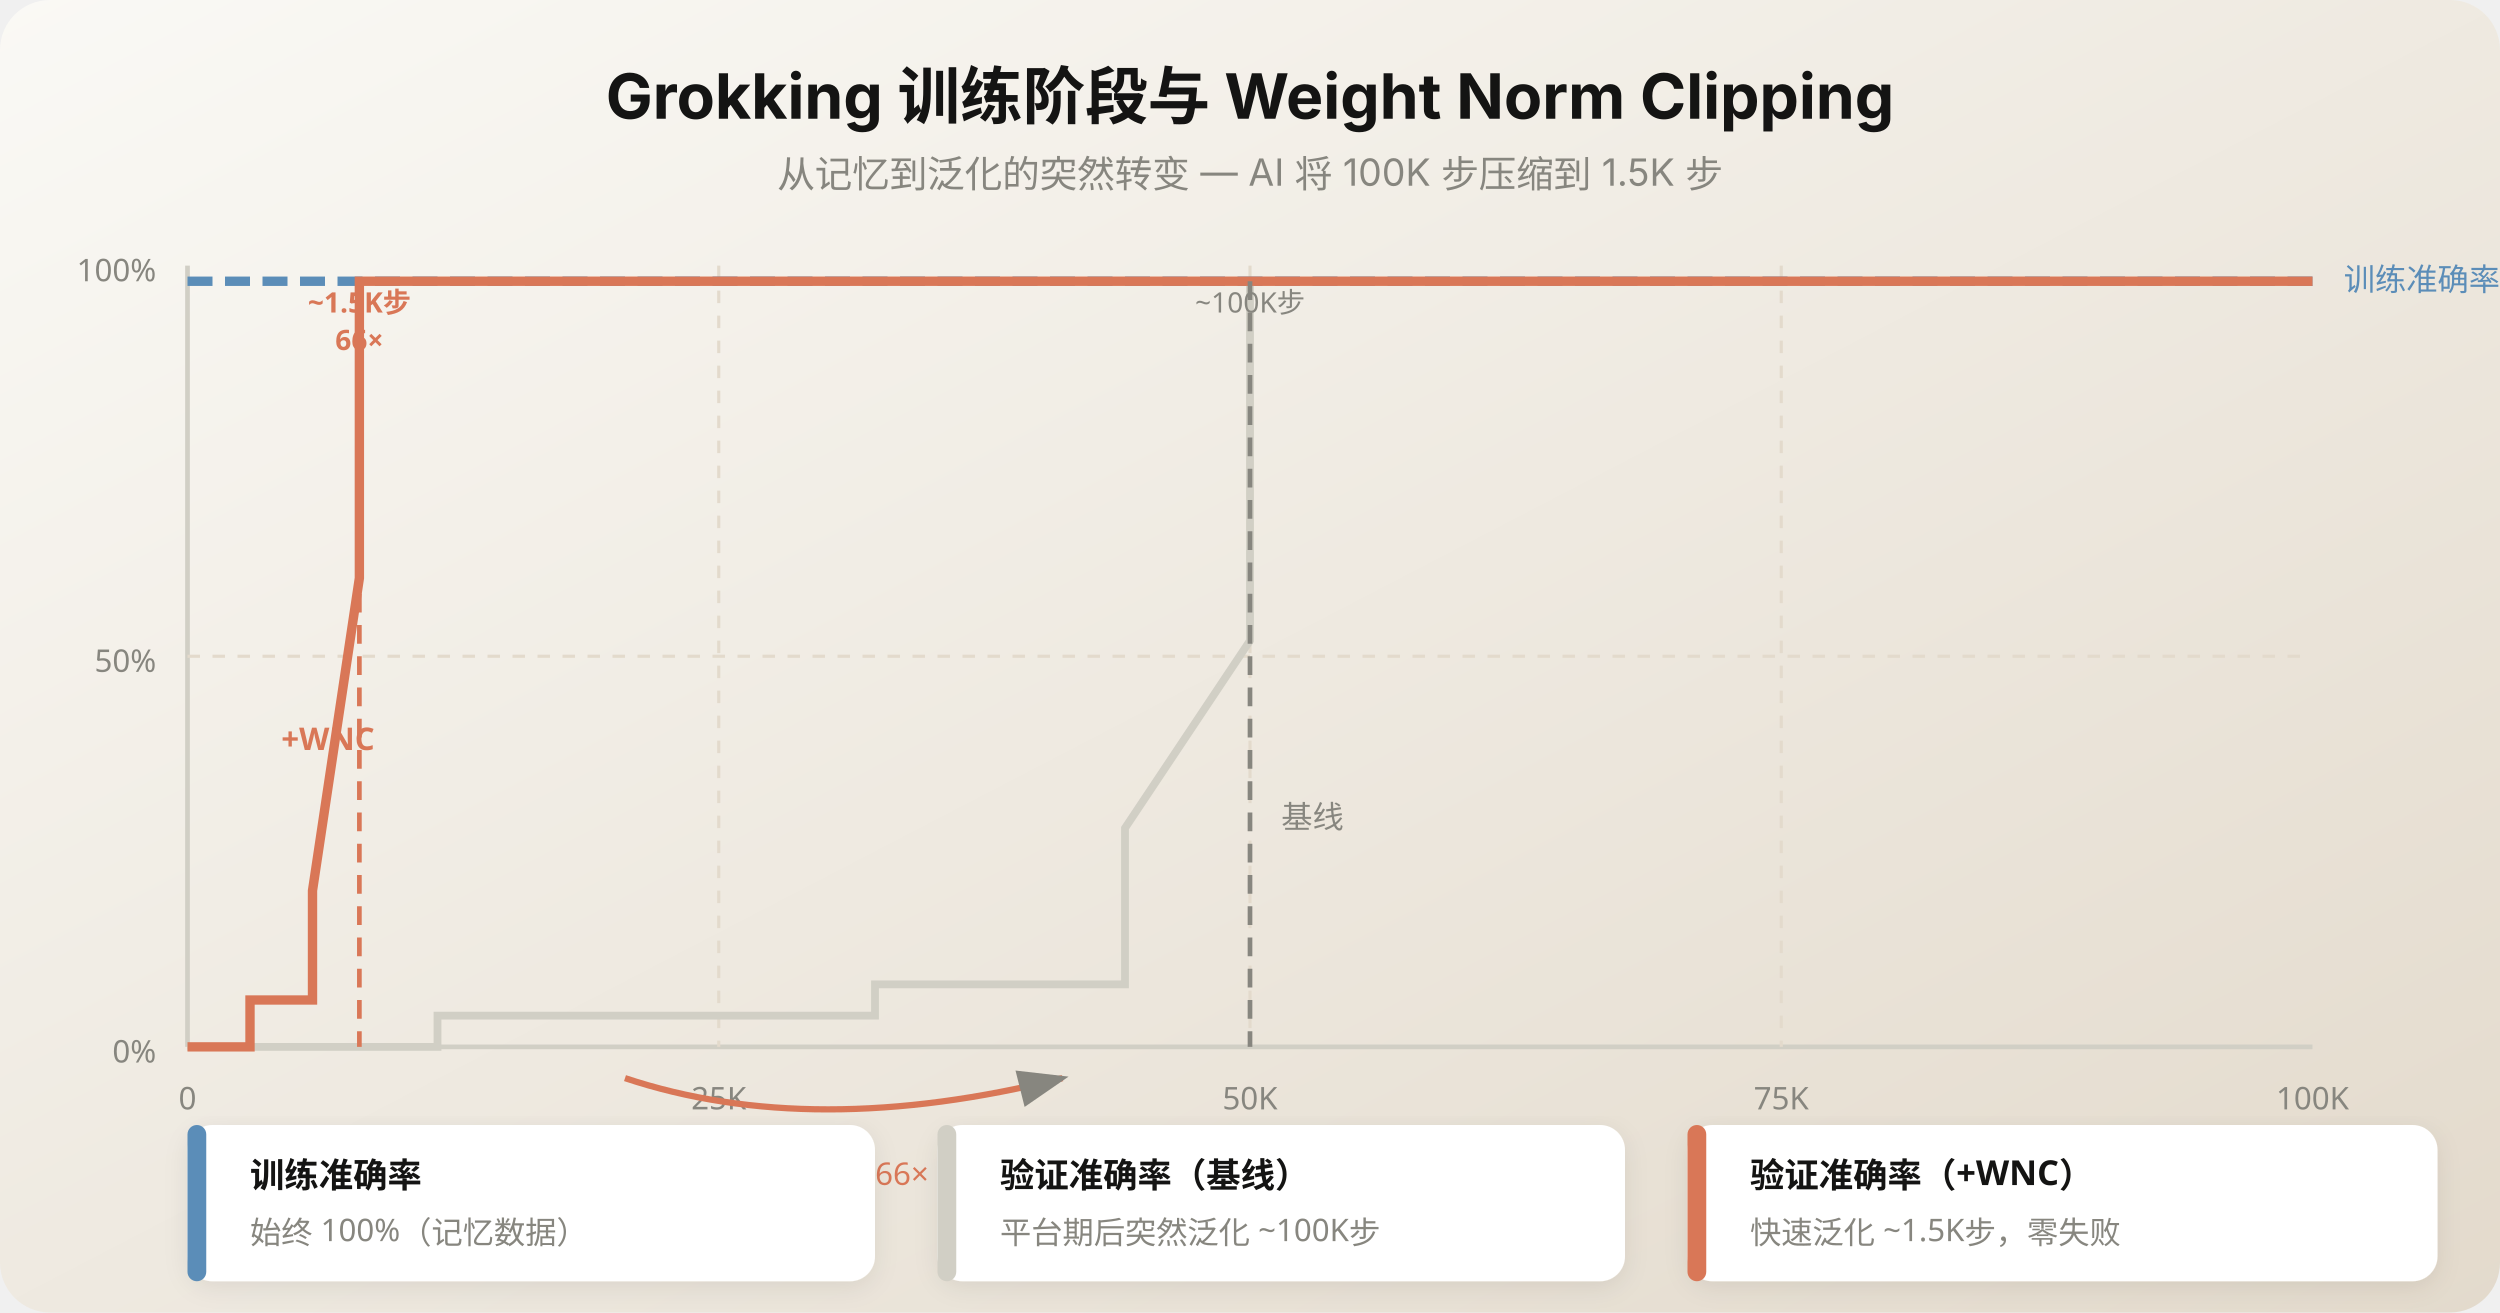
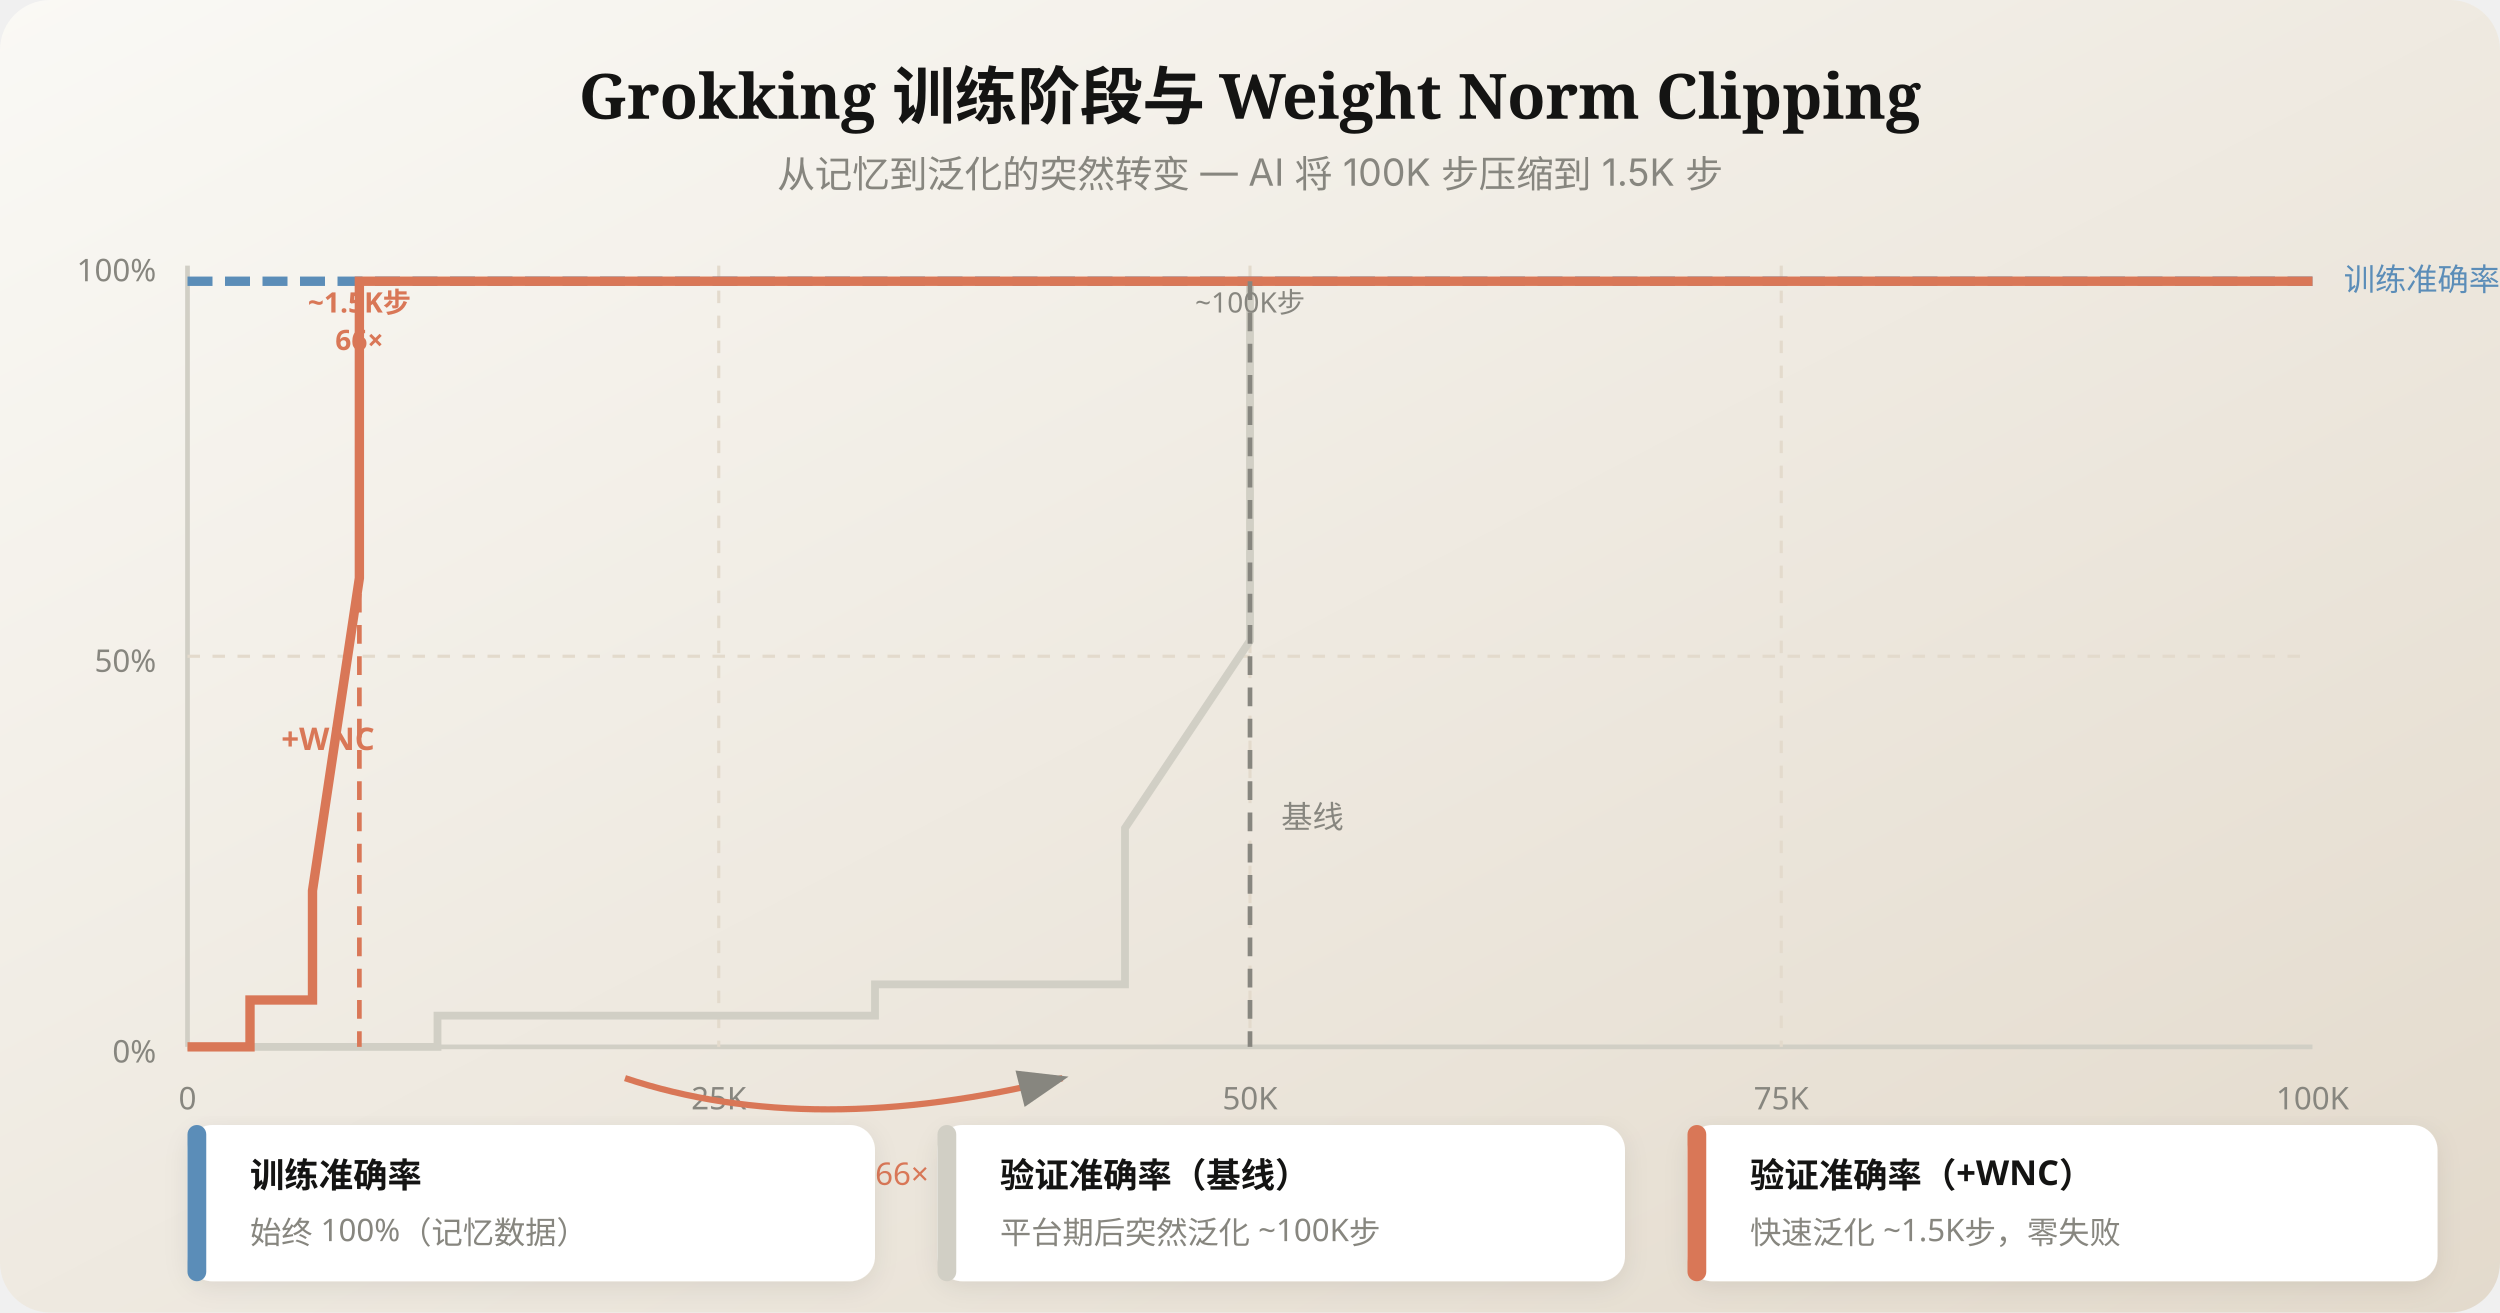
<svg xmlns="http://www.w3.org/2000/svg" viewBox="0 0 800 420" role="img" aria-label="Grokking Training Phases">
  <defs>
    <linearGradient id="bg4" x1="0%" y1="0%" x2="100%" y2="100%">
      <stop offset="0%" stop-color="#FAF9F5" />
      <stop offset="100%" stop-color="#E3DACC" />
    </linearGradient>
    <linearGradient id="clay4" x1="0%" y1="0%" x2="100%" y2="0%">
      <stop offset="0%" stop-color="#D97757" />
      <stop offset="100%" stop-color="#E8937A" />
    </linearGradient>
    <linearGradient id="olive4" x1="0%" y1="0%" x2="100%" y2="0%">
      <stop offset="0%" stop-color="#788C5D" />
      <stop offset="100%" stop-color="#8FA870" />
    </linearGradient>
    <marker id="arr4" markerWidth="8" markerHeight="6" refX="7" refY="3" orient="auto">
      <polygon points="0 0, 8 3, 0 6" fill="#87867F" />
    </marker>
    <filter id="sh4" x="-10%" y="-10%" width="120%" height="130%">
      <feDropShadow dx="0" dy="2" stdDeviation="4" flood-color="#141413" flood-opacity="0.08" />
    </filter>
  </defs>
  <rect width="800" height="420" fill="url(#bg4)" rx="16" />
-   <text x="400" y="38" font-family="system-ui,-apple-system,sans-serif" font-size="20" font-weight="700" fill="#141413" text-anchor="middle">Grokking 训练阶段与 Weight Norm Clipping</text>
+   <text x="400" y="38" font-family="ui-serif, Georgia, serif" font-size="20" font-weight="700" fill="#141413" text-anchor="middle">Grokking 训练阶段与 Weight Norm Clipping</text>
  <text x="400" y="60" font-family="system-ui,-apple-system,sans-serif" font-size="12" fill="#87867F" text-anchor="middle">从记忆到泛化的突然转变 — AI 将 100K 步压缩到 1.5K 步</text>
  <g transform="translate(60, 85)">
    <line x1="0" y1="0" x2="0" y2="250" stroke="#D1CFC5" stroke-width="1.5" />
    <text x="-10" y="5" font-family="system-ui,sans-serif" font-size="10" fill="#87867F" text-anchor="end">100%</text>
    <text x="-10" y="130" font-family="system-ui,sans-serif" font-size="10" fill="#87867F" text-anchor="end">50%</text>
    <text x="-10" y="255" font-family="system-ui,sans-serif" font-size="10" fill="#87867F" text-anchor="end">0%</text>
    <line x1="0" y1="250" x2="680" y2="250" stroke="#D1CFC5" stroke-width="1.5" />
    <text x="0" y="270" font-family="system-ui,sans-serif" font-size="10" fill="#87867F" text-anchor="middle">0</text>
    <text x="170" y="270" font-family="system-ui,sans-serif" font-size="10" fill="#87867F" text-anchor="middle">25K</text>
    <text x="340" y="270" font-family="system-ui,sans-serif" font-size="10" fill="#87867F" text-anchor="middle">50K</text>
    <text x="510" y="270" font-family="system-ui,sans-serif" font-size="10" fill="#87867F" text-anchor="middle">75K</text>
    <text x="680" y="270" font-family="system-ui,sans-serif" font-size="10" fill="#87867F" text-anchor="middle">100K</text>
    <text x="340" y="288" font-family="system-ui,sans-serif" font-size="11" fill="#141413" text-anchor="middle">训练步数 (Training Steps)</text>
    <line x1="0" y1="125" x2="680" y2="125" stroke="#E3DACC" stroke-width="1" stroke-dasharray="4,4" />
    <line x1="170" y1="0" x2="170" y2="250" stroke="#E3DACC" stroke-width="1" stroke-dasharray="4,4" />
    <line x1="340" y1="0" x2="340" y2="250" stroke="#E3DACC" stroke-width="1" stroke-dasharray="4,4" />
    <line x1="510" y1="0" x2="510" y2="250" stroke="#E3DACC" stroke-width="1" stroke-dasharray="4,4" />
    <polyline points="0,5 680,5" stroke="#5B8DB8" stroke-width="3" fill="none" stroke-dasharray="8,4" />
    <text x="690" y="8" font-family="system-ui,sans-serif" font-size="10" fill="#5B8DB8">训练准确率</text>
    <polyline points="0,250 80,250 80,240 220,240 220,230 300,230 300,180 340,120 340,5 680,5" stroke="#D1CFC5" stroke-width="2.5" fill="none" />
    <text x="350" y="180" font-family="system-ui,sans-serif" font-size="10" fill="#87867F">基线</text>
    <polyline points="0,250 20,250 20,235 40,235 40,200 55,100 55,5 680,5" stroke="#D97757" stroke-width="3" fill="none" />
    <text x="30" y="155" font-family="system-ui,sans-serif" font-size="10" fill="#D97757" font-weight="600">+WNC</text>
    <line x1="340" y1="5" x2="340" y2="250" stroke="#87867F" stroke-width="1.5" stroke-dasharray="6,4" />
    <text x="340" y="15" font-family="system-ui,sans-serif" font-size="9" fill="#87867F" text-anchor="middle">~100K步</text>
    <line x1="55" y1="5" x2="55" y2="250" stroke="#D97757" stroke-width="1.5" stroke-dasharray="6,4" />
    <text x="55" y="15" font-family="system-ui,sans-serif" font-size="9" fill="#D97757" font-weight="600" text-anchor="middle">~1.5K步</text>
    <text x="55" y="27" font-family="system-ui,sans-serif" font-size="9" fill="#D97757" font-weight="600" text-anchor="middle">66×</text>
    <path d="M 140 260 Q 200 280 280 260" stroke="#D97757" stroke-width="2" fill="none" marker-end="url(#arr4)" />
    <text x="210" y="295" font-family="system-ui,sans-serif" font-size="10" fill="#D97757" text-anchor="middle">加速 18-66×</text>
  </g>
  <g transform="translate(60, 360)">
    <rect x="0" y="0" width="220" height="50" fill="#FFFFFF" rx="8" filter="url(#sh4)" />
    <rect x="0" y="0" width="6" height="50" fill="#5B8DB8" rx="3" />
    <text x="20" y="20" font-family="system-ui,sans-serif" font-size="11" font-weight="600" fill="#141413">训练准确率</text>
    <text x="20" y="38" font-family="system-ui,sans-serif" font-size="10" fill="#87867F">始终 100%（记忆数据）</text>
    <rect x="240" y="0" width="220" height="50" fill="#FFFFFF" rx="8" filter="url(#sh4)" />
    <rect x="240" y="0" width="6" height="50" fill="#D1CFC5" rx="3" />
    <text x="260" y="20" font-family="system-ui,sans-serif" font-size="11" font-weight="600" fill="#141413">验证准确率（基线）</text>
    <text x="260" y="38" font-family="system-ui,sans-serif" font-size="10" fill="#87867F">平台期后突然泛化 ~100K步</text>
    <rect x="480" y="0" width="240" height="50" fill="#FFFFFF" rx="8" filter="url(#sh4)" />
    <rect x="480" y="0" width="6" height="50" fill="#D97757" rx="3" />
    <text x="500" y="20" font-family="system-ui,sans-serif" font-size="11" font-weight="600" fill="#141413">验证准确率（+WNC）</text>
    <text x="500" y="38" font-family="system-ui,sans-serif" font-size="10" fill="#87867F">快速泛化 ~1.5K步，零失败</text>
  </g>
</svg>
